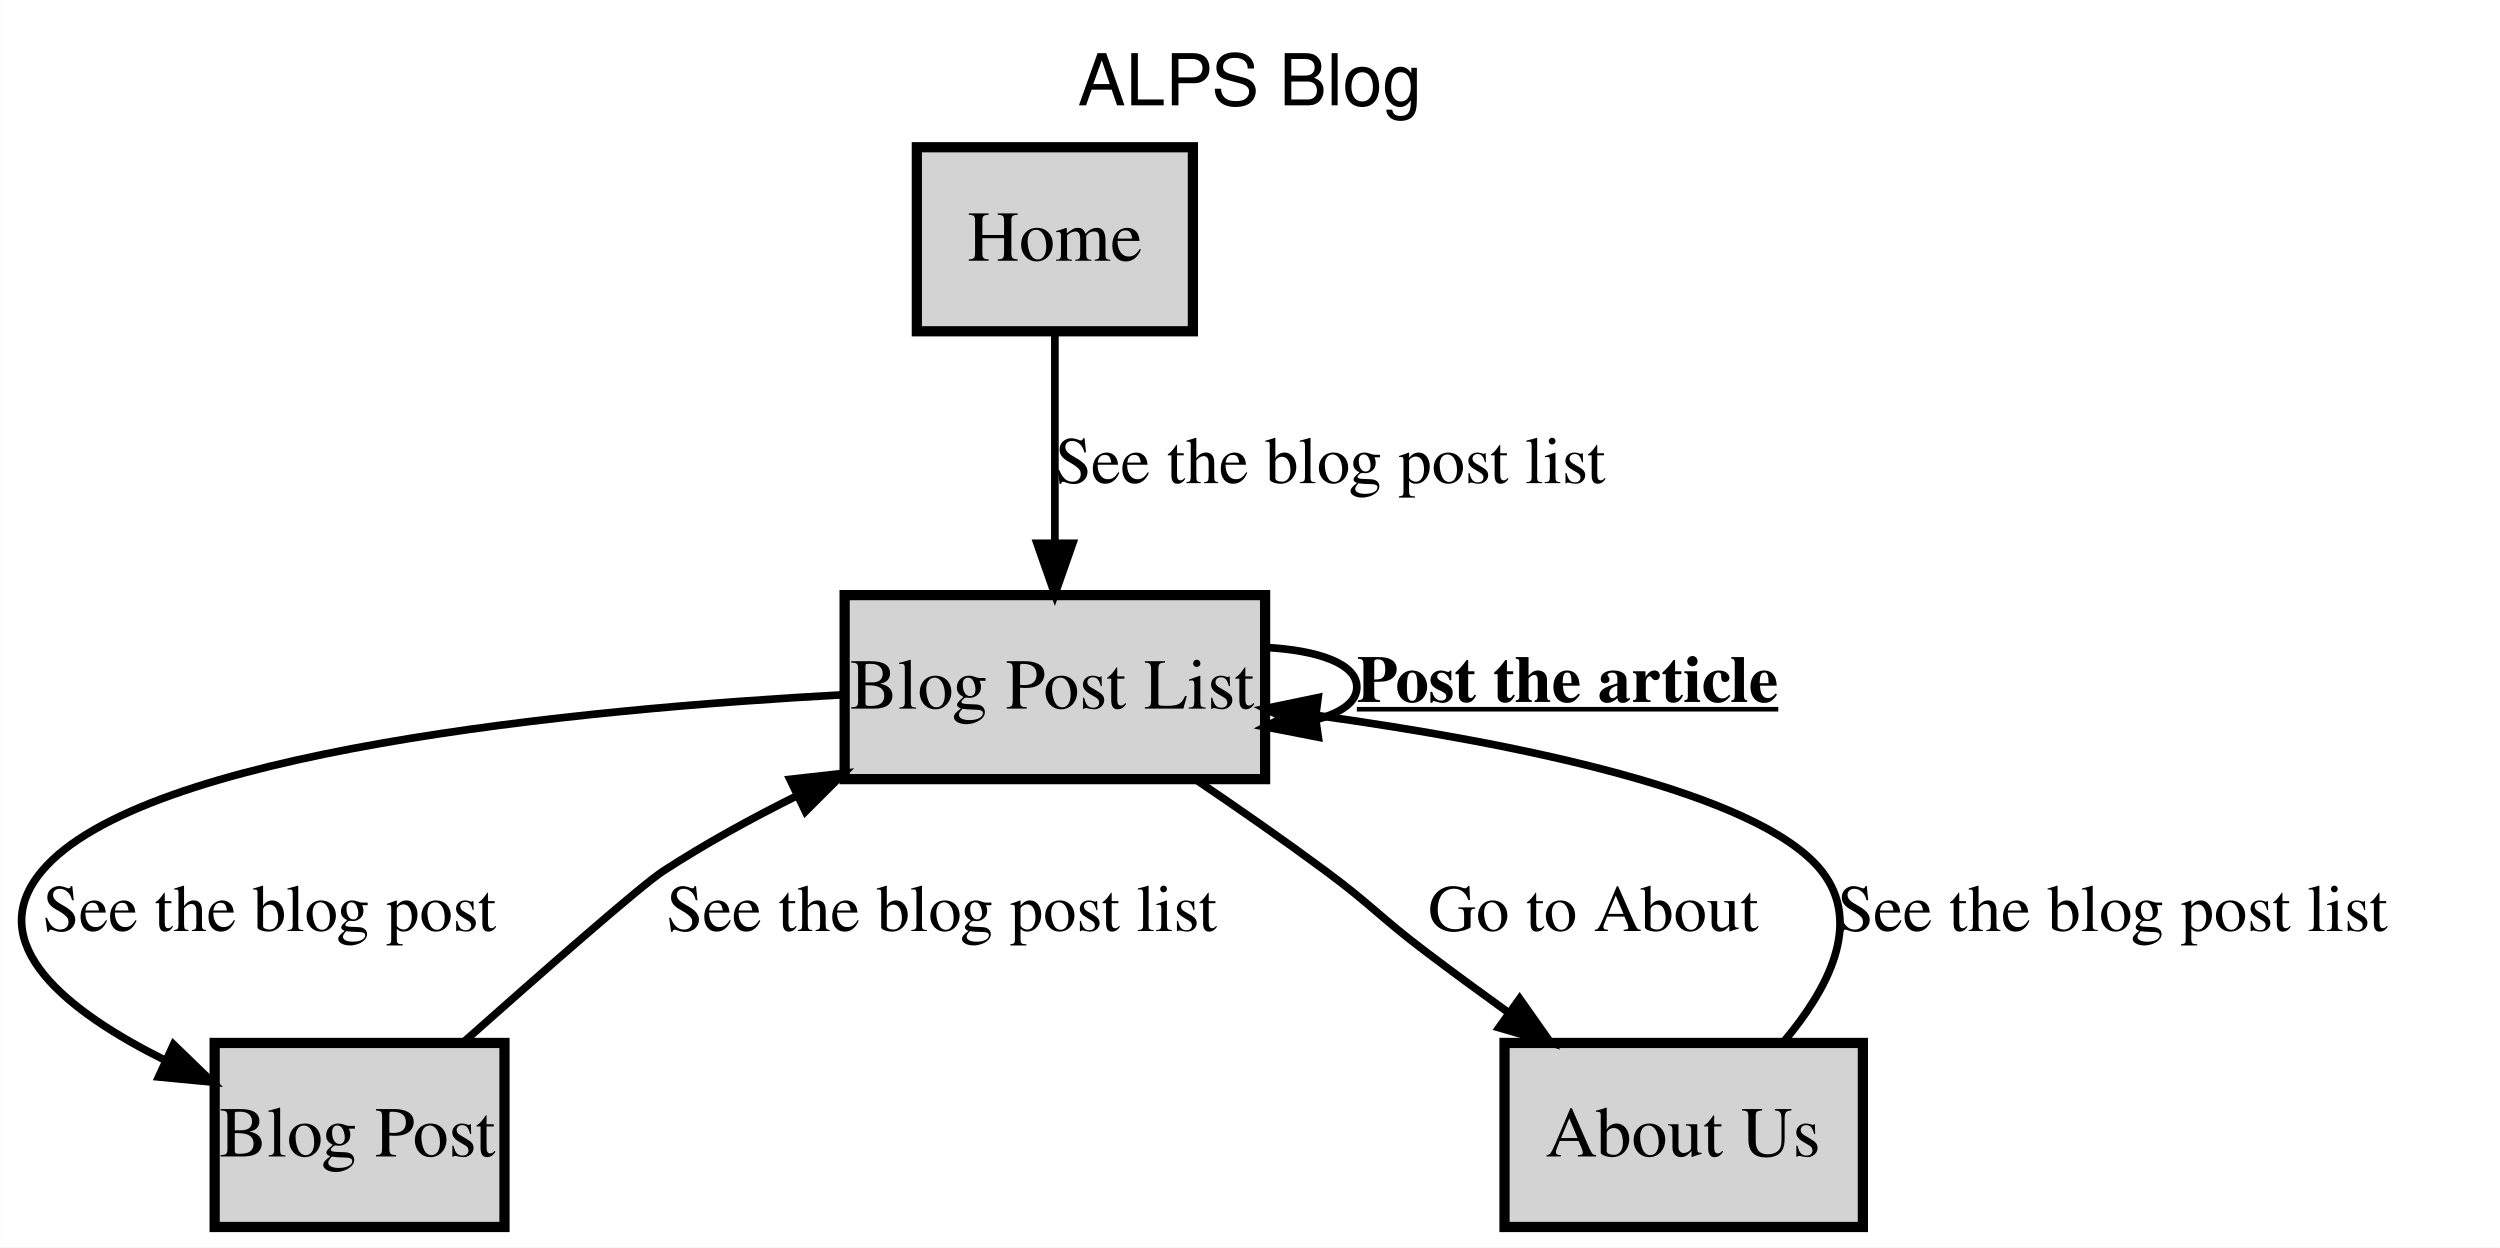
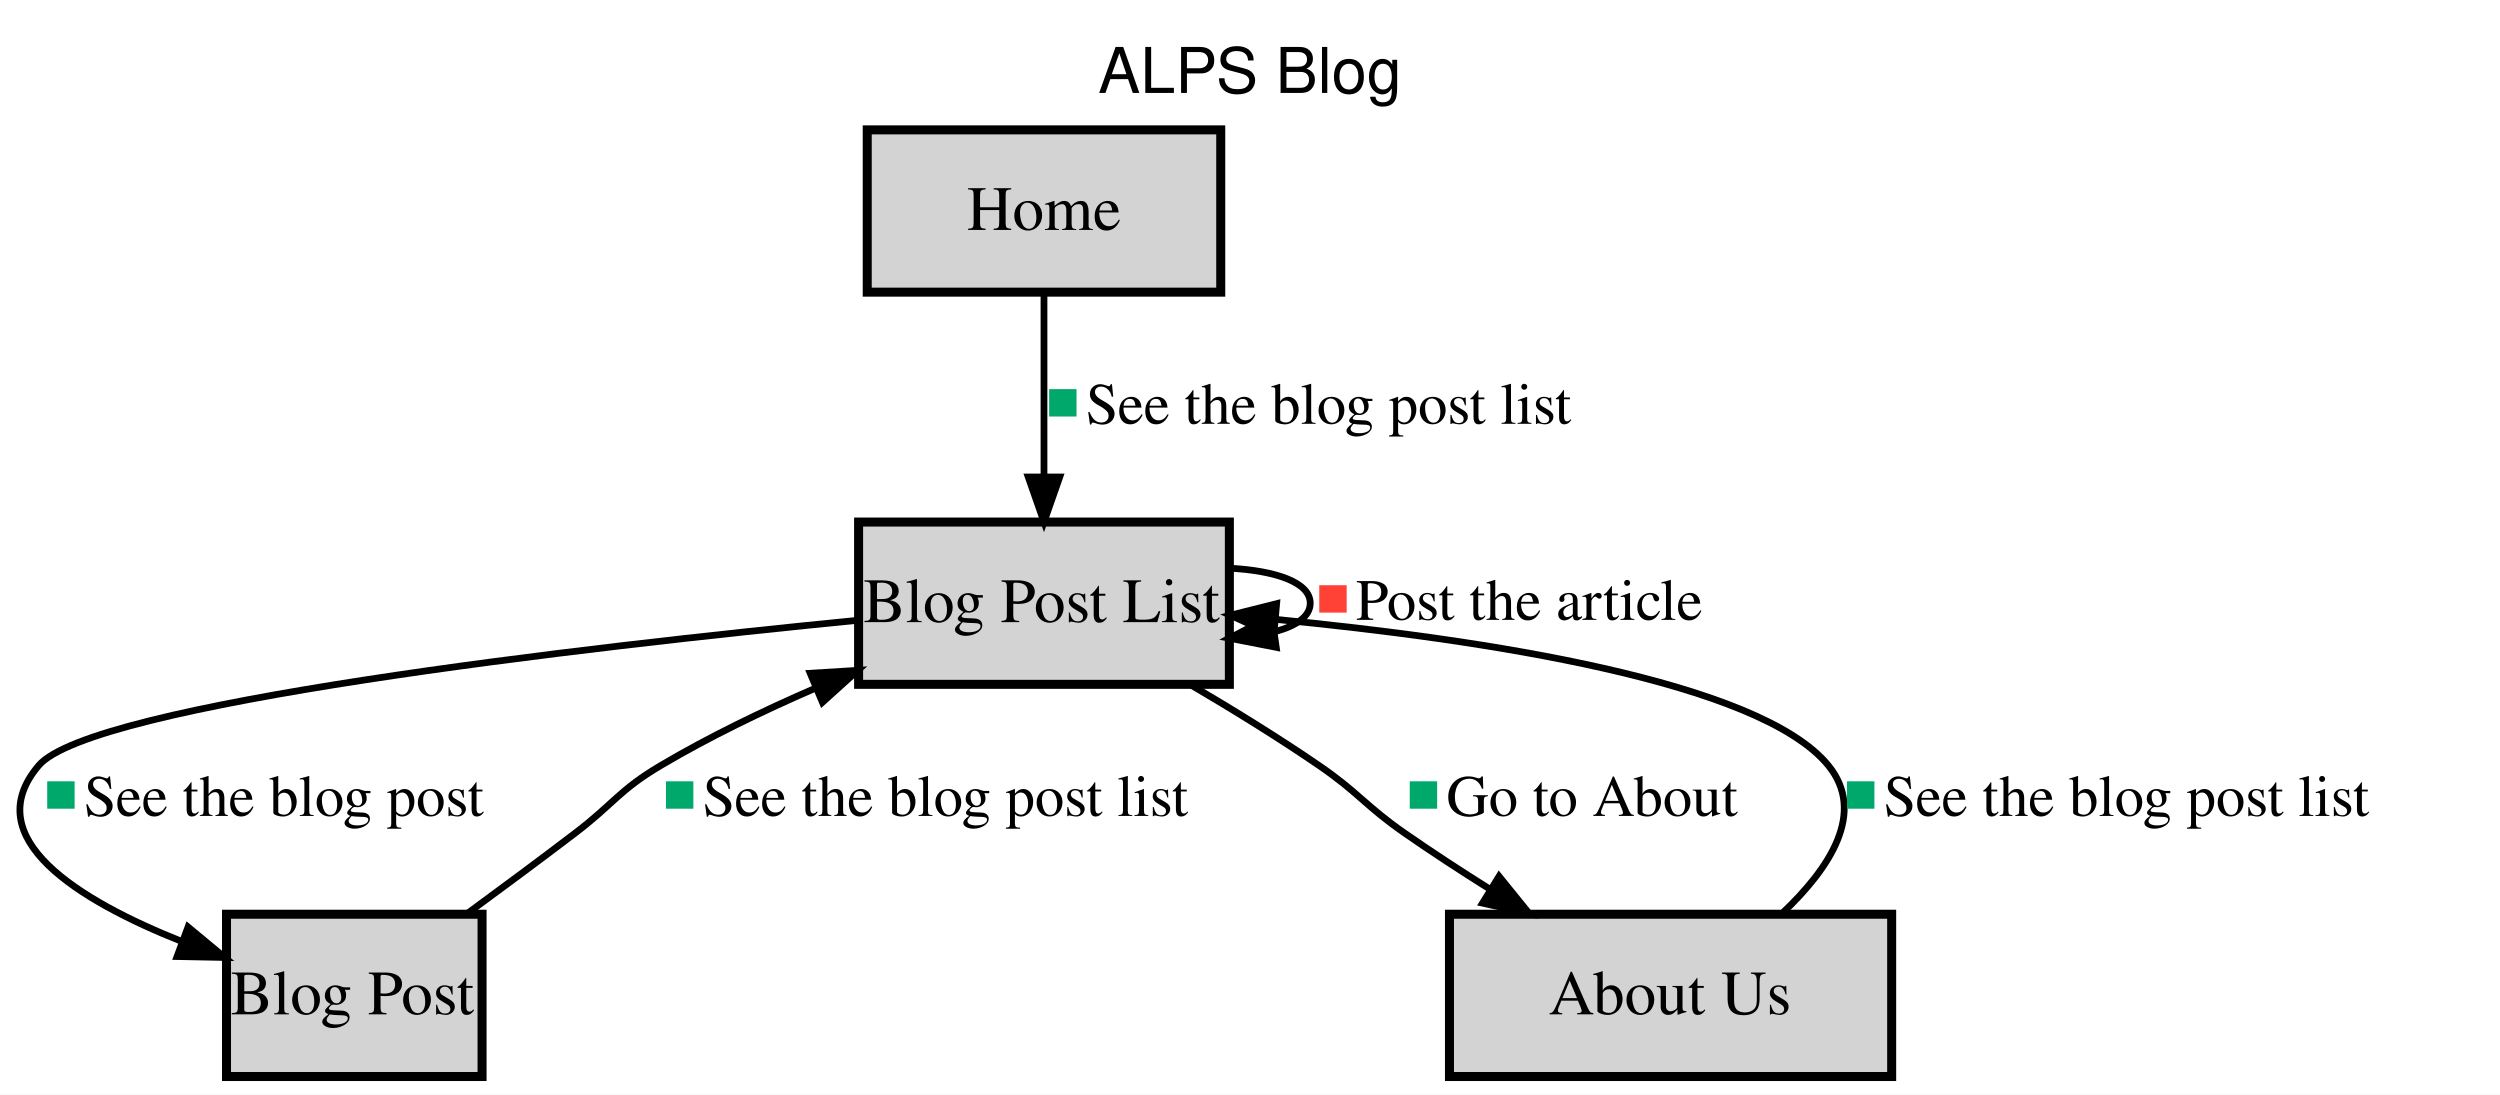
- <svg xmlns="http://www.w3.org/2000/svg" xmlns:xlink="http://www.w3.org/1999/xlink" width="489pt" height="244pt" viewBox="0.00 0.00 488.94 244.00">
-   <g id="graph0" class="graph" transform="scale(1 1) rotate(0) translate(4 240)">
+ <svg xmlns="http://www.w3.org/2000/svg" xmlns:xlink="http://www.w3.org/1999/xlink" width="555pt" height="243pt" viewBox="0.00 0.00 554.59 242.80">
+   <g id="graph0" class="graph" transform="scale(1 1) rotate(0) translate(4 238.8)">
    <g id="a_graph0">
      <a xlink:href="index.html" xlink:title="ALPS Blog" target="_parent">
-         <polygon fill="#ffffff" stroke="transparent" points="-4,4 -4,-240 484.939,-240 484.939,4 -4,4" />
-         <text text-anchor="middle" x="240.469" y="-219.4" font-family="Helvetica,sans-Serif" font-size="14.00" fill="#000000">ALPS Blog</text>
+         <polygon fill="#ffffff" stroke="transparent" points="-4,4 -4,-238.8 550.593,-238.8 550.593,4 -4,4" />
+         <text text-anchor="middle" x="273.296" y="-218.2" font-family="Helvetica,sans-Serif" font-size="14.00" fill="#000000">ALPS Blog</text>
      </a>
    </g>
    <g id="node1" class="node">
      <g id="a_node1">
        <a xlink:href="#Blog" xlink:title="Blog Post List" target="_parent">
-           <polygon fill="#d3d3d3" stroke="#000000" stroke-width="2" points="243.425,-123.6 161.178,-123.6 161.178,-87.6 243.425,-87.6 243.425,-123.6" />
-           <text text-anchor="start" x="162.24" y="-101.4" font-family="Times,serif" font-size="14.00" fill="#000000">Blog Post List</text>
+           <polygon fill="#d3d3d3" stroke="#000000" stroke-width="2" points="268.716,-123 186.469,-123 186.469,-87 268.716,-87 268.716,-123" />
+           <text text-anchor="start" x="187.531" y="-100.8" font-family="Times,serif" font-size="14.00" fill="#000000">Blog Post List</text>
        </a>
      </g>
    </g>
    <g id="edge3" class="edge doPost">
      <g id="a_edge3">
-         <a xlink:href="#doPost" xlink:title="&lt;b&gt;&lt;u&gt;Post&amp;nbsp;the&amp;nbsp;article&lt;/u&gt;&lt;/b&gt;" target="_parent">
-           <path fill="none" stroke="#000000" stroke-width="1.5" d="M243.428,-113.367C253.692,-112.824 261.363,-110.235 261.363,-105.6 261.363,-102.703 258.366,-100.606 253.613,-99.307" />
-           <polygon fill="#000000" stroke="#000000" stroke-width="1.5" points="253.826,-95.802 243.428,-97.833 252.823,-102.73 253.826,-95.802" />
+         <a xlink:href="#doPost" xlink:title="&lt;TABLE&gt;" target="_parent">
+           <path fill="none" stroke="#000000" stroke-width="1.5" d="M268.719,-112.767C278.983,-112.224 286.654,-109.635 286.654,-105 286.654,-102.103 283.658,-100.006 278.904,-98.707" />
+           <polygon fill="#000000" stroke="#000000" stroke-width="1.5" points="279.117,-95.202 268.719,-97.233 278.114,-102.129 279.117,-95.202" />
        </a>
      </g>
      <g id="a_edge3-label">
-         <a xlink:href="#doPost" xlink:title="&lt;b&gt;&lt;u&gt;Post&amp;nbsp;the&amp;nbsp;article&lt;/u&gt;&lt;/b&gt;" target="_parent">
-           <text text-anchor="start" x="261.363" y="-102.7" font-family="Times,serif" font-weight="bold" text-decoration="underline" font-size="13.00" fill="#000000">Post the article</text>
+         <a xlink:href="#doPost" xlink:title="&lt;TABLE&gt;" target="_parent">
+           <g id="a_edge3_0">
+             <a xlink:href="#doPost" xlink:title="Post the article (unsafe)" target="_parent">
+               <text text-anchor="start" x="287.035" y="-101.3" font-family="Times,serif" font-size="13.00" fill="#ff4136">■</text>
+               <text text-anchor="start" x="296.785" y="-101.3" font-family="Times,serif" font-size="13.00" fill="#000000"> Post the article</text>
+             </a>
+           </g>
        </a>
      </g>
    </g>
    <g id="node2" class="node">
      <g id="a_node2">
        <a xlink:href="#BlogPosting" xlink:title="Blog Post" target="_parent">
-           <polygon fill="#d3d3d3" stroke="#000000" stroke-width="2" points="94.647,-36 37.956,-36 37.956,0 94.647,0 94.647,-36" />
-           <text text-anchor="start" x="38.879" y="-13.8" font-family="Times,serif" font-size="14.00" fill="#000000">Blog Post</text>
+           <polygon fill="#d3d3d3" stroke="#000000" stroke-width="2" points="102.938,-36 46.248,-36 46.248,0 102.938,0 102.938,-36" />
+           <text text-anchor="start" x="47.17" y="-13.8" font-family="Times,serif" font-size="14.00" fill="#000000">Blog Post</text>
        </a>
      </g>
    </g>
    <g id="edge4" class="edge goBlogPosting">
      <g id="a_edge4">
-         <a xlink:href="#goBlogPosting" xlink:title="See&amp;nbsp;the&amp;nbsp;blog&amp;nbsp;post" target="_parent">
-           <path fill="none" stroke="#000000" stroke-width="1.5" d="M161.227,-104.123C109.146,-101.287 23.742,-93.089 4.136,-69.6 -7.736,-55.377 9.191,-42.095 28.36,-32.569" />
-           <polygon fill="#000000" stroke="#000000" stroke-width="1.5" points="29.918,-35.705 37.531,-28.337 26.985,-29.349 29.918,-35.705" />
+         <a xlink:href="#goBlogPosting" xlink:title="&lt;TABLE&gt;" target="_parent">
+           <path fill="none" stroke="#000000" stroke-width="1.5" d="M186.373,-101.22C125.18,-95.187 16.225,-82.66 4.593,-69 -9.116,-52.901 13.359,-39.1 36.401,-29.93" />
+           <polygon fill="#000000" stroke="#000000" stroke-width="1.5" points="37.712,-33.176 45.864,-26.409 35.272,-26.616 37.712,-33.176" />
        </a>
      </g>
      <g id="a_edge4-label">
-         <a xlink:href="#goBlogPosting" xlink:title="See&amp;nbsp;the&amp;nbsp;blog&amp;nbsp;post" target="_parent">
-           <text text-anchor="start" x="4.302" y="-57.9" font-family="Times,serif" font-size="13.00" fill="#000000">See the blog post</text>
+         <a xlink:href="#goBlogPosting" xlink:title="&lt;TABLE&gt;" target="_parent">
+           <g id="a_edge4_1">
+             <a xlink:href="#goBlogPosting" xlink:title="See the blog post (safe)" target="_parent">
+               <text text-anchor="start" x="4.846" y="-57.8" font-family="Times,serif" font-size="13.00" fill="#00a86b">■</text>
+               <text text-anchor="start" x="14.596" y="-57.8" font-family="Times,serif" font-size="13.00" fill="#000000"> See the blog post</text>
+             </a>
+           </g>
        </a>
      </g>
    </g>
    <g id="node3" class="node">
      <g id="a_node3">
        <a xlink:href="#About" xlink:title="About Us" target="_parent">
-           <polygon fill="#d3d3d3" stroke="#000000" stroke-width="2" points="360.35,-36 290.253,-36 290.253,0 360.35,0 360.35,-36" />
-           <text text-anchor="start" x="298.277" y="-13.8" font-family="Times,serif" font-size="14.00" fill="#000000">About Us</text>
+           <polygon fill="#d3d3d3" stroke="#000000" stroke-width="2" points="415.641,-36 317.544,-36 317.544,0 415.641,0 415.641,-36" />
+           <text text-anchor="start" x="339.569" y="-13.8" font-family="Times,serif" font-size="14.00" fill="#000000">About Us</text>
        </a>
      </g>
    </g>
    <g id="edge2" class="edge goAbout">
      <g id="a_edge2">
-         <a xlink:href="#goAbout" xlink:title="Go&amp;nbsp;to&amp;nbsp;About" target="_parent">
-           <path fill="none" stroke="#000000" stroke-width="1.5" d="M229.835,-87.522C238.12,-81.916 247.168,-75.625 255.302,-69.6 264.178,-63.024 265.845,-60.67 274.651,-54 279.844,-50.067 285.404,-45.987 290.87,-42.048" />
-           <polygon fill="#000000" stroke="#000000" stroke-width="1.5" points="293.213,-44.676 299.315,-36.016 289.144,-38.98 293.213,-44.676" />
+         <a xlink:href="#goAbout" xlink:title="&lt;TABLE&gt;" target="_parent">
+           <path fill="none" stroke="#000000" stroke-width="1.5" d="M260.075,-86.926C269.441,-81.422 279.565,-75.186 288.593,-69 297.468,-62.919 298.762,-60.146 307.593,-54 313.619,-49.806 320.135,-45.56 326.562,-41.526" />
+           <polygon fill="#000000" stroke="#000000" stroke-width="1.5" points="328.547,-44.414 335.217,-36.183 324.87,-38.458 328.547,-44.414" />
        </a>
      </g>
      <g id="a_edge2-label">
-         <a xlink:href="#goAbout" xlink:title="Go&amp;nbsp;to&amp;nbsp;About" target="_parent">
-           <text text-anchor="start" x="275.302" y="-57.9" font-family="Times,serif" font-size="13.00" fill="#000000">Go to About</text>
+         <a xlink:href="#goAbout" xlink:title="&lt;TABLE&gt;" target="_parent">
+           <g id="a_edge2_2">
+             <a xlink:href="#goAbout" xlink:title="Go to About (safe)" target="_parent">
+               <text text-anchor="start" x="307.104" y="-57.8" font-family="Times,serif" font-size="13.00" fill="#00a86b">■</text>
+               <text text-anchor="start" x="316.854" y="-57.8" font-family="Times,serif" font-size="13.00" fill="#000000"> Go to About</text>
+             </a>
+           </g>
        </a>
      </g>
    </g>
    <g id="edge5" class="edge goBlog">
      <g id="a_edge5">
-         <a xlink:href="#goBlog" xlink:title="See&amp;nbsp;the&amp;nbsp;blog&amp;nbsp;post&amp;nbsp;list" target="_parent">
-           <path fill="none" stroke="#000000" stroke-width="1.5" d="M86.51,-36.053C101.992,-49.799 121.402,-66.824 125.664,-69.6 133.8,-74.9 142.84,-79.861 151.776,-84.306" />
-           <polygon fill="#000000" stroke="#000000" stroke-width="1.5" points="150.478,-87.566 161.007,-88.744 153.511,-81.257 150.478,-87.566" />
+         <a xlink:href="#goBlog" xlink:title="&lt;TABLE&gt;" target="_parent">
+           <path fill="none" stroke="#000000" stroke-width="1.5" d="M99.644,-36.148C107.366,-41.811 115.867,-48.115 123.593,-54 132.151,-60.519 133.334,-63.52 142.593,-69 153.259,-75.314 165.239,-81.098 176.765,-86.097" />
+           <polygon fill="#000000" stroke="#000000" stroke-width="1.5" points="175.727,-89.457 186.302,-90.106 178.44,-83.004 175.727,-89.457" />
        </a>
      </g>
      <g id="a_edge5-label">
-         <a xlink:href="#goBlog" xlink:title="See&amp;nbsp;the&amp;nbsp;blog&amp;nbsp;post&amp;nbsp;list" target="_parent">
-           <text text-anchor="start" x="126.302" y="-57.9" font-family="Times,serif" font-size="13.00" fill="#000000">See the blog post list</text>
+         <a xlink:href="#goBlog" xlink:title="&lt;TABLE&gt;" target="_parent">
+           <g id="a_edge5_3">
+             <a xlink:href="#goBlog" xlink:title="See the blog post list (safe)" target="_parent">
+               <text text-anchor="start" x="142.11" y="-57.8" font-family="Times,serif" font-size="13.00" fill="#00a86b">■</text>
+               <text text-anchor="start" x="151.86" y="-57.8" font-family="Times,serif" font-size="13.00" fill="#000000"> See the blog post list</text>
+             </a>
+           </g>
        </a>
      </g>
    </g>
    <g id="edge1" class="edge goBlog">
      <g id="a_edge1">
-         <a xlink:href="#goBlog" xlink:title="See&amp;nbsp;the&amp;nbsp;blog&amp;nbsp;post&amp;nbsp;list" target="_parent">
-           <path fill="none" stroke="#000000" stroke-width="1.5" d="M344.811,-36.178C353.564,-46.537 360.314,-59.437 352.302,-69.6 340.049,-85.141 291.95,-94.737 253.477,-100.072" />
-           <polygon fill="#000000" stroke="#000000" stroke-width="1.5" points="252.881,-96.62 243.426,-101.401 253.799,-103.559 252.881,-96.62" />
+         <a xlink:href="#goBlog" xlink:title="&lt;TABLE&gt;" target="_parent">
+           <path fill="none" stroke="#000000" stroke-width="1.5" d="M391.366,-36.219C401.923,-46.188 410.069,-58.591 401.593,-69 386.336,-87.736 324.597,-97.022 278.976,-101.408" />
+           <polygon fill="#000000" stroke="#000000" stroke-width="1.5" points="278.57,-97.93 268.928,-102.321 279.204,-104.902 278.57,-97.93" />
        </a>
      </g>
      <g id="a_edge1-label">
-         <a xlink:href="#goBlog" xlink:title="See&amp;nbsp;the&amp;nbsp;blog&amp;nbsp;post&amp;nbsp;list" target="_parent">
-           <text text-anchor="start" x="355.302" y="-57.9" font-family="Times,serif" font-size="13.00" fill="#000000">See the blog post list</text>
+         <a xlink:href="#goBlog" xlink:title="&lt;TABLE&gt;" target="_parent">
+           <g id="a_edge1_4">
+             <a xlink:href="#goBlog" xlink:title="See the blog post list (safe)" target="_parent">
+               <text text-anchor="start" x="404.11" y="-57.8" font-family="Times,serif" font-size="13.00" fill="#00a86b">■</text>
+               <text text-anchor="start" x="413.86" y="-57.8" font-family="Times,serif" font-size="13.00" fill="#000000"> See the blog post list</text>
+             </a>
+           </g>
        </a>
      </g>
    </g>
    <g id="node4" class="node">
      <g id="a_node4">
        <a xlink:href="#Index" xlink:title="Home" target="_parent">
-           <polygon fill="#d3d3d3" stroke="#000000" stroke-width="2" points="229.302,-211.2 175.302,-211.2 175.302,-175.2 229.302,-175.2 229.302,-211.2" />
-           <text text-anchor="start" x="185.196" y="-189" font-family="Times,serif" font-size="14.00" fill="#000000">Home</text>
+           <polygon fill="#d3d3d3" stroke="#000000" stroke-width="2" points="266.805,-210 188.381,-210 188.381,-174 266.805,-174 266.805,-210" />
+           <text text-anchor="start" x="210.487" y="-187.8" font-family="Times,serif" font-size="14.00" fill="#000000">Home</text>
        </a>
      </g>
    </g>
    <g id="edge6" class="edge goBlog">
      <g id="a_edge6">
-         <a xlink:href="#goBlog" xlink:title="See&amp;nbsp;the&amp;nbsp;blog&amp;nbsp;post&amp;nbsp;list" target="_parent">
-           <path fill="none" stroke="#000000" stroke-width="1.5" d="M202.302,-175.049C202.302,-163.186 202.302,-147.447 202.302,-133.952" />
-           <polygon fill="#000000" stroke="#000000" stroke-width="1.5" points="205.802,-133.727 202.302,-123.728 198.802,-133.728 205.802,-133.727" />
+         <a xlink:href="#goBlog" xlink:title="&lt;TABLE&gt;" target="_parent">
+           <path fill="none" stroke="#000000" stroke-width="1.5" d="M227.593,-173.974C227.593,-162.192 227.593,-146.561 227.593,-133.158" />
+           <polygon fill="#000000" stroke="#000000" stroke-width="1.5" points="231.093,-133.003 227.593,-123.003 224.093,-133.003 231.093,-133.003" />
        </a>
      </g>
      <g id="a_edge6-label">
-         <a xlink:href="#goBlog" xlink:title="See&amp;nbsp;the&amp;nbsp;blog&amp;nbsp;post&amp;nbsp;list" target="_parent">
-           <text text-anchor="start" x="202.302" y="-145.5" font-family="Times,serif" font-size="13.00" fill="#000000">See the blog post list</text>
+         <a xlink:href="#goBlog" xlink:title="&lt;TABLE&gt;" target="_parent">
+           <g id="a_edge6_5">
+             <a xlink:href="#goBlog" xlink:title="See the blog post list (safe)" target="_parent">
+               <text text-anchor="start" x="227.11" y="-144.8" font-family="Times,serif" font-size="13.00" fill="#00a86b">■</text>
+               <text text-anchor="start" x="236.86" y="-144.8" font-family="Times,serif" font-size="13.00" fill="#000000"> See the blog post list</text>
+             </a>
+           </g>
        </a>
      </g>
    </g>
  </g>
</svg>
